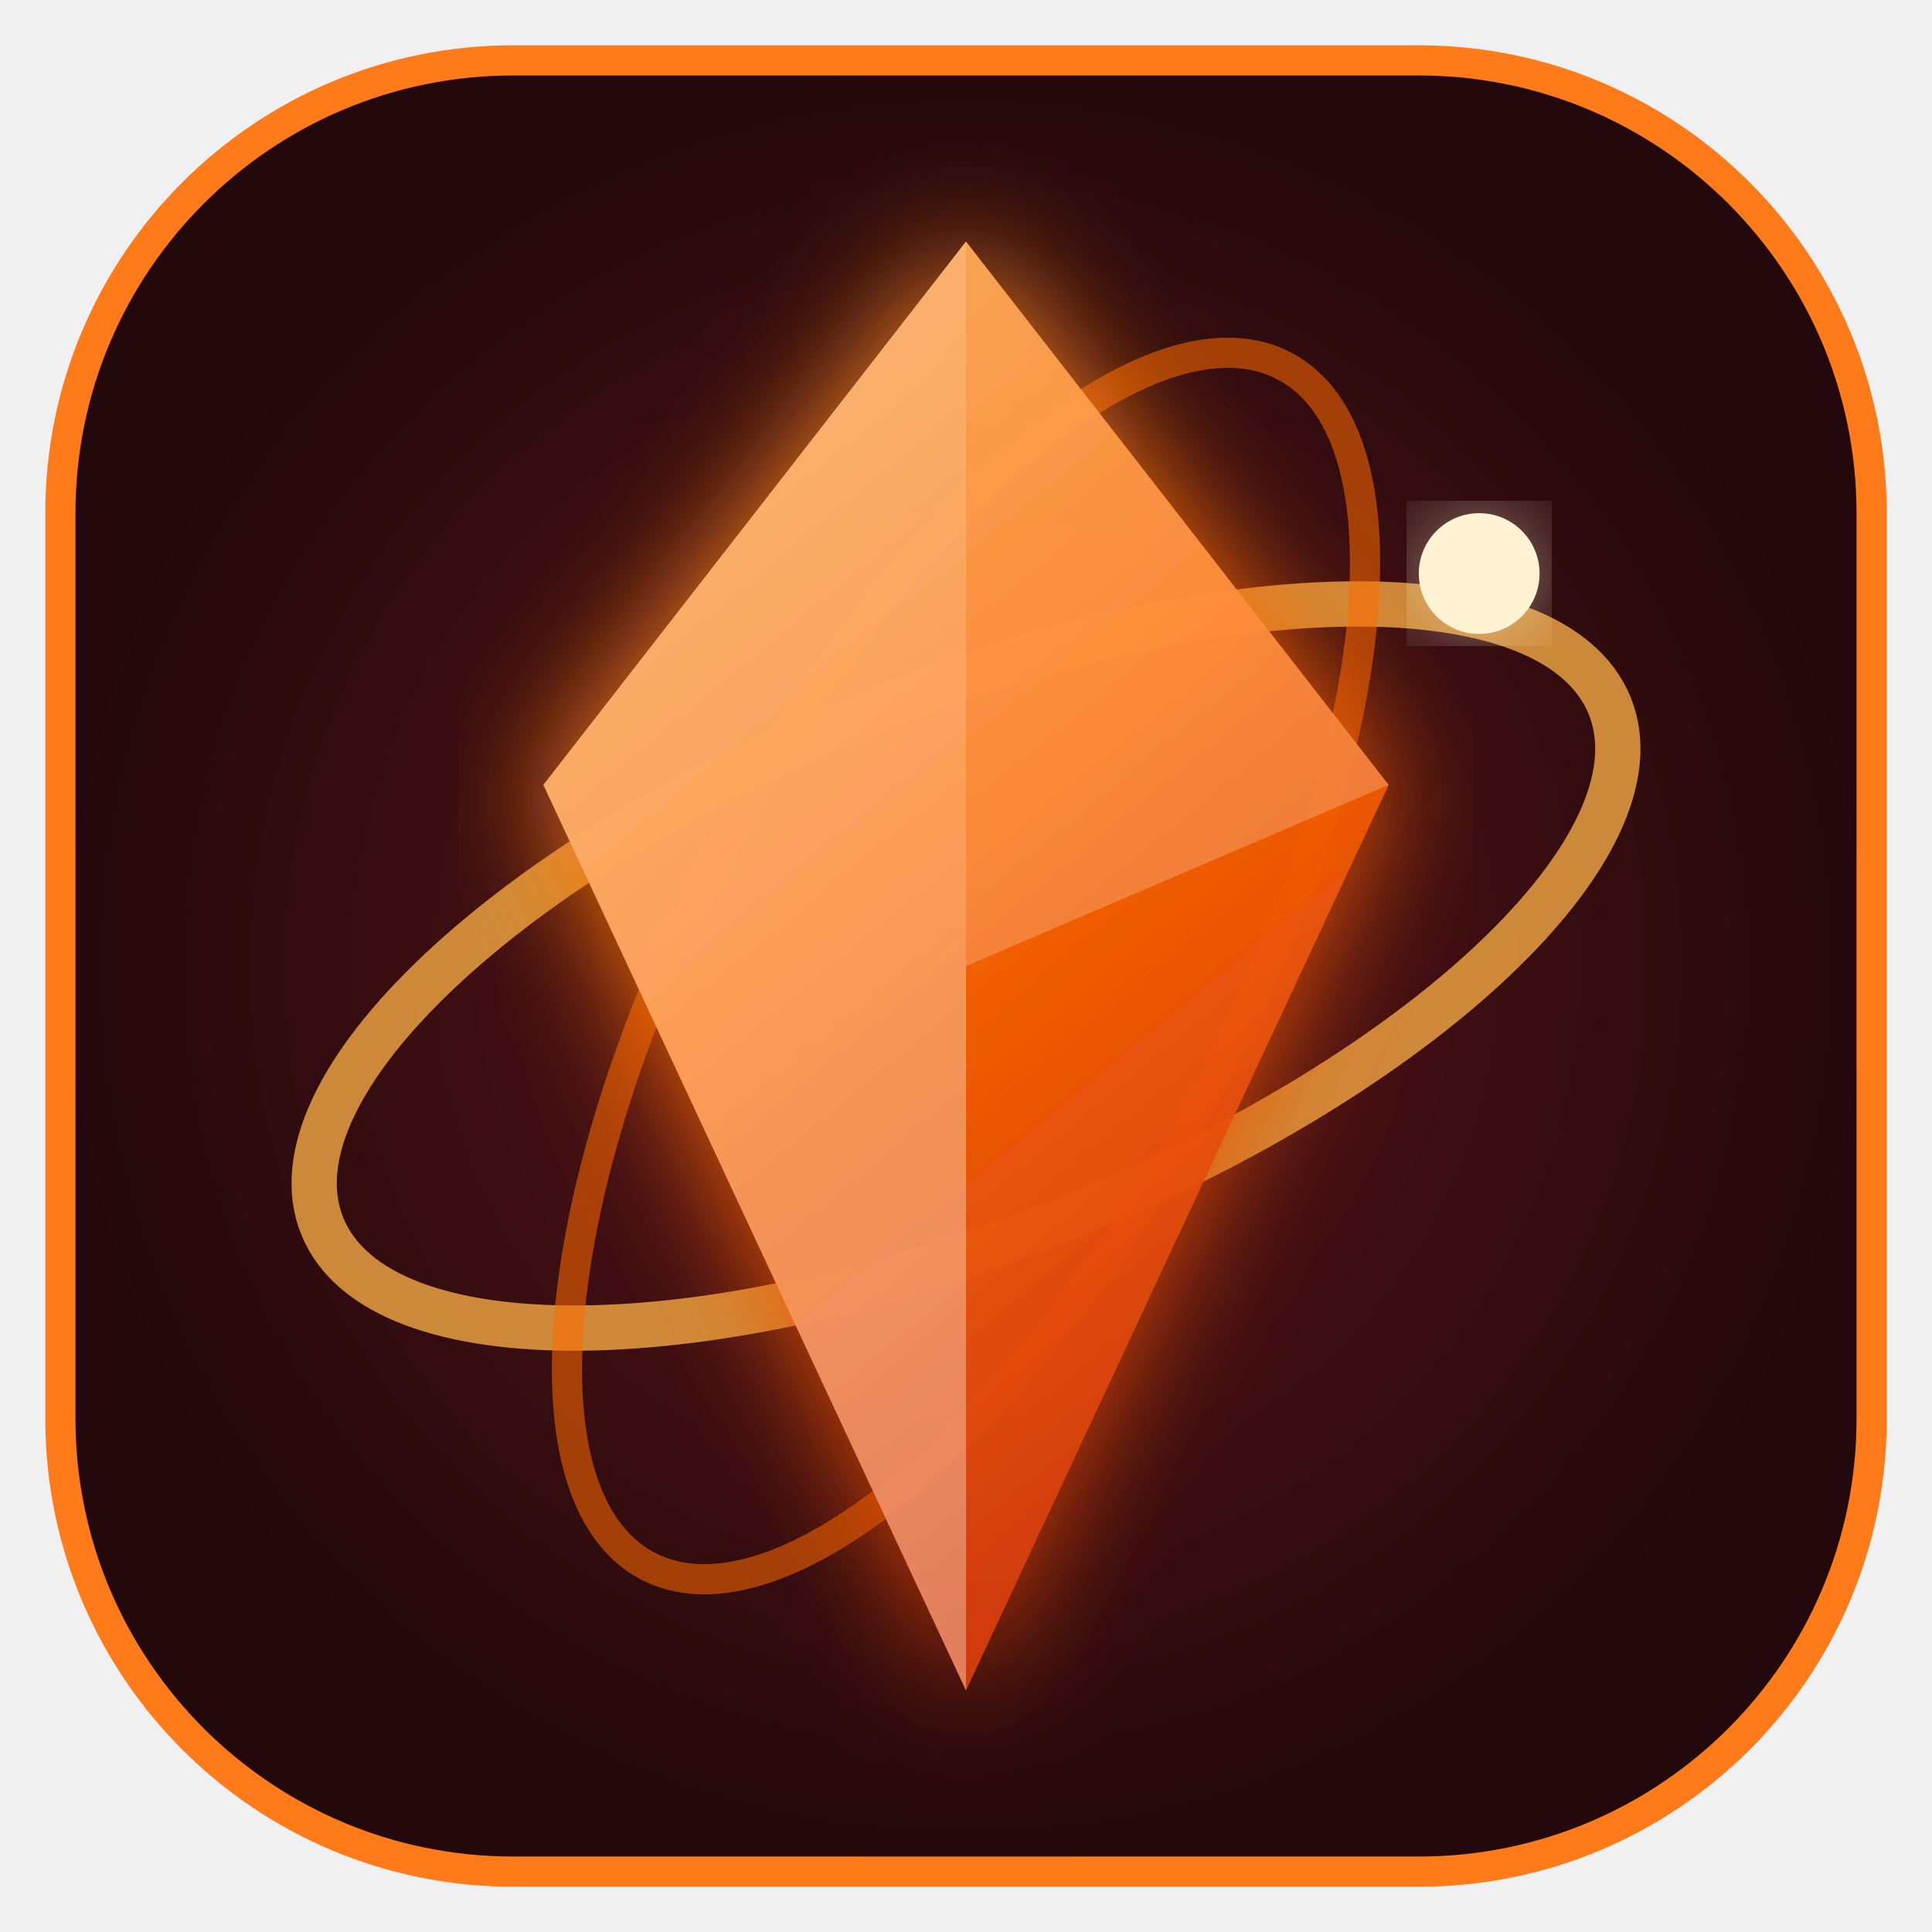
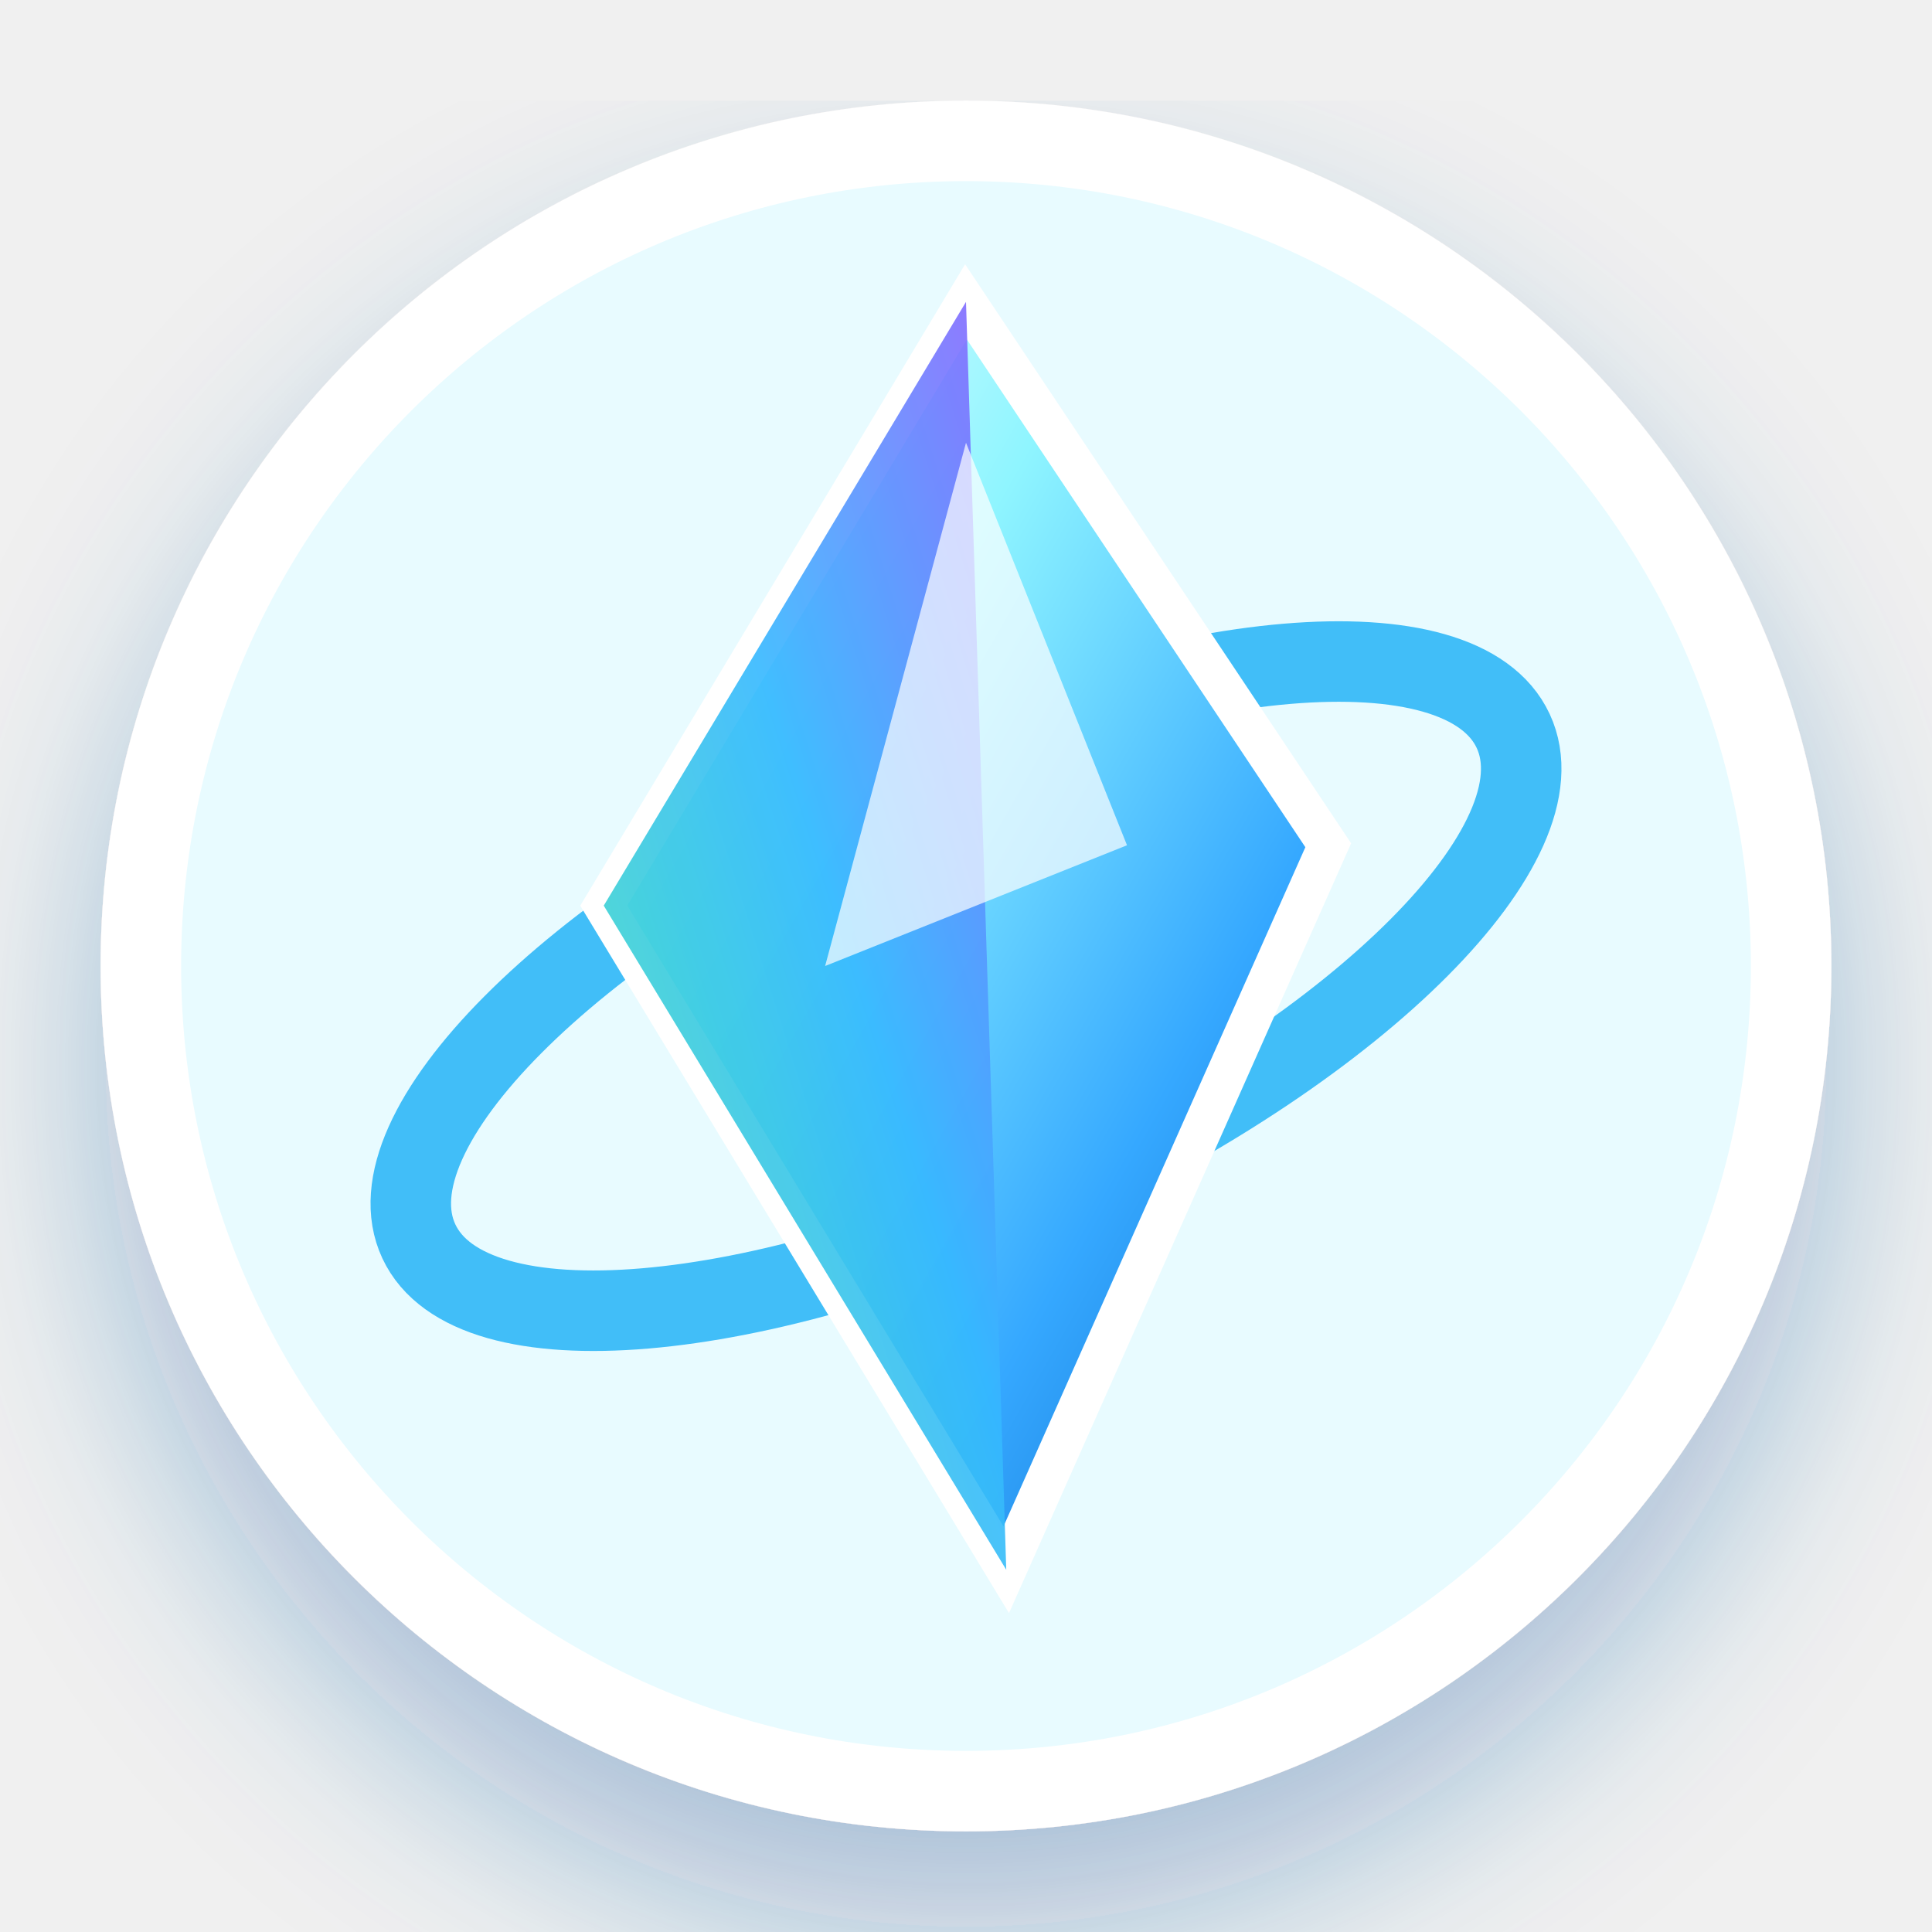
- <svg xmlns="http://www.w3.org/2000/svg" viewBox="0 0 128 128">
+ <svg xmlns="http://www.w3.org/2000/svg" viewBox="0 0 96 96">
  <defs>
-     <linearGradient id="g" x1="22" y1="12" x2="108" y2="116" gradientUnits="userSpaceOnUse">
-       <stop stop-color="#ffb347" />
-       <stop offset=".45" stop-color="#ff6a00" />
-       <stop offset="1" stop-color="#b7191c" />
+     <linearGradient id="g" x1="0" y1="0" x2="1" y2="1">
+       <stop stop-color="#ffffff" />
+       <stop offset=".35" stop-color="#8ff5ff" />
+       <stop offset=".7" stop-color="#35a8ff" />
+       <stop offset="1" stop-color="#0a65c7" />
    </linearGradient>
-     <radialGradient id="bg">
-       <stop stop-color="#5b1418" />
-       <stop offset="1" stop-color="#24090c" />
-     </radialGradient>
-     <filter id="glow">
-       <feGaussianBlur stdDeviation="4" result="b" />
-       <feMerge>
-         <feMergeNode in="b" />
-         <feMergeNode in="SourceGraphic" />
-       </feMerge>
+     <linearGradient id="g2" x1="0" y1="1" x2="1" y2="0">
+       <stop stop-color="#41e6b1" />
+       <stop offset=".55" stop-color="#35b8ff" />
+       <stop offset="1" stop-color="#8a63ff" />
+     </linearGradient>
+     <filter id="s">
+       <feDropShadow dx="0" dy="5" stdDeviation="5" flood-color="#1466a8" flood-opacity=".35" />
    </filter>
  </defs>
-   <rect x="4" y="4" width="120" height="120" rx="30" fill="url(#bg)" stroke="#ff7a18" stroke-width="2" />
-   <ellipse cx="64" cy="64" rx="46" ry="18" fill="none" stroke="#ffb347" stroke-width="3" opacity=".75" transform="rotate(-22 64 64)" />
-   <ellipse cx="64" cy="64" rx="18" ry="45" fill="none" stroke="#ff6a00" stroke-width="2" opacity=".55" transform="rotate(28 64 64)" />
-   <path filter="url(#glow)" d="M64 16 92 52 64 112 36 52Z" fill="url(#g)" opacity=".96" />
-   <path d="M64 16 64 112 36 52Z" fill="#fff8ef" opacity=".36" />
-   <path d="M64 16 92 52 64 64Z" fill="#fff" opacity=".22" />
-   <circle cx="98" cy="38" r="4" fill="#fff3d4" filter="url(#glow)" />
+   <circle cx="48" cy="48" r="41" fill="#e8fbff" stroke="#fff" stroke-width="4" filter="url(#s)" />
+   <ellipse cx="48" cy="49" rx="30" ry="11" fill="none" stroke="#2fb7f7" stroke-width="4" transform="rotate(-25 48 49)" opacity=".9" />
+   <path d="M48 15 66 42 50 78 30 45Z" fill="url(#g)" stroke="#fff" stroke-width="2" />
+   <path d="M48 15 50 78 30 45Z" fill="url(#g2)" opacity=".9" />
+   <path d="M48 22 56 42 41 48Z" fill="#fff" opacity=".7" />
</svg>
